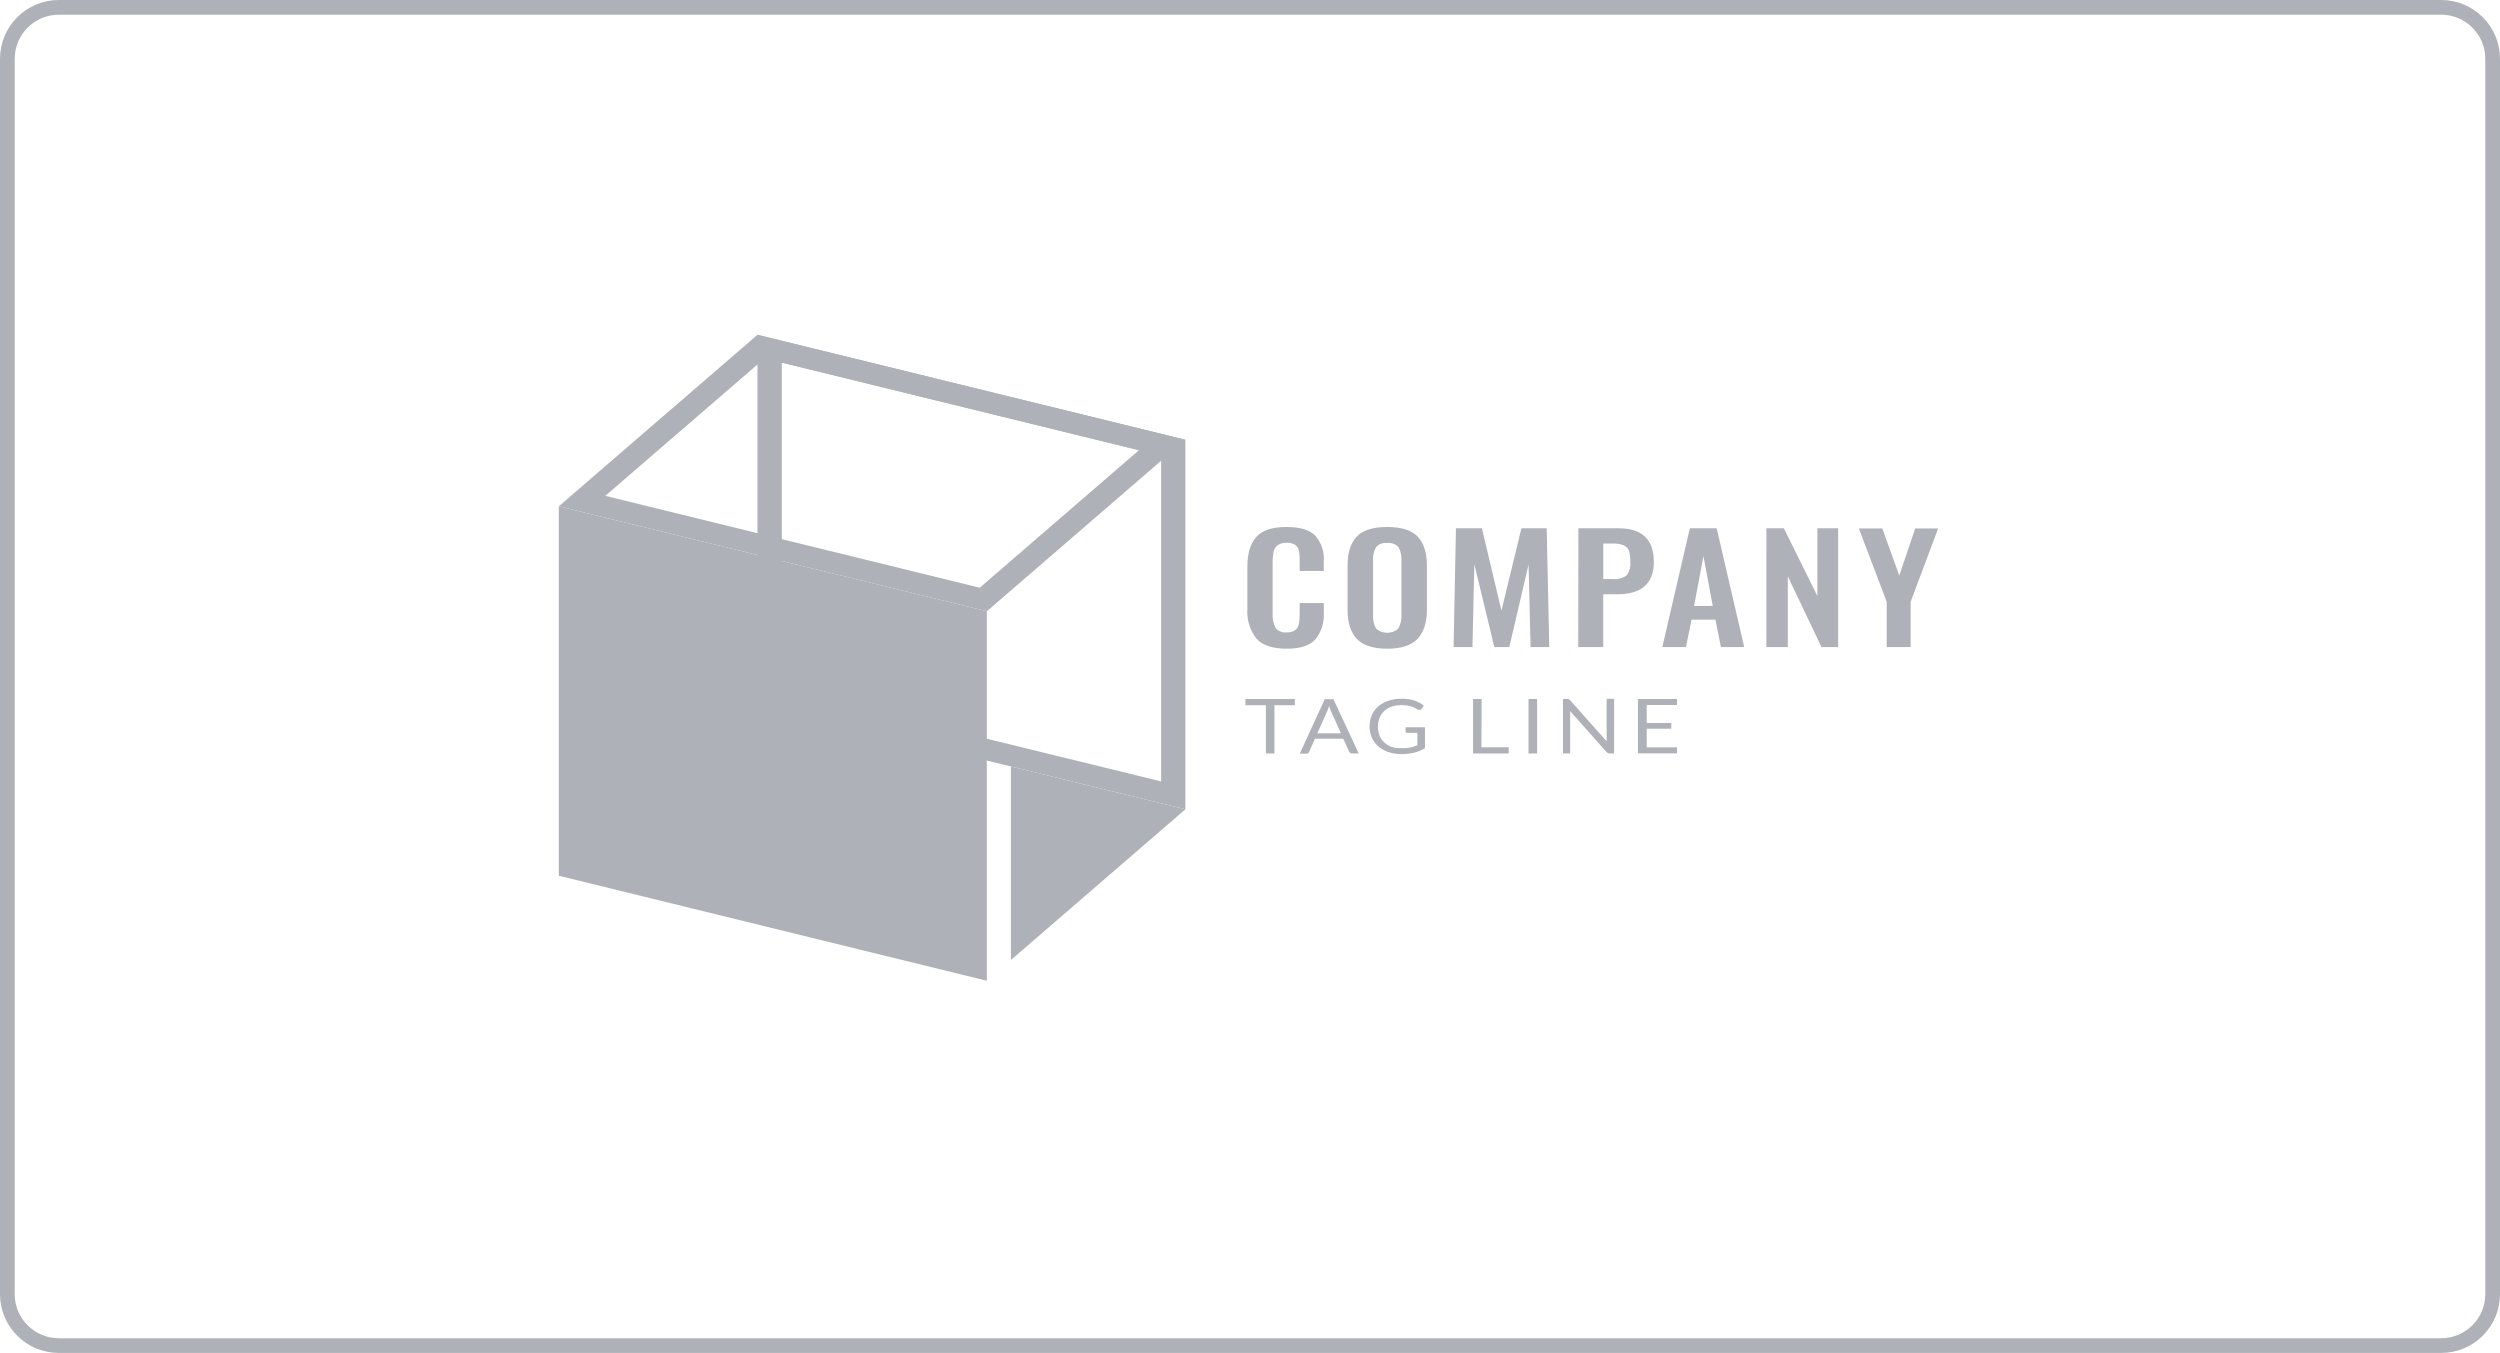
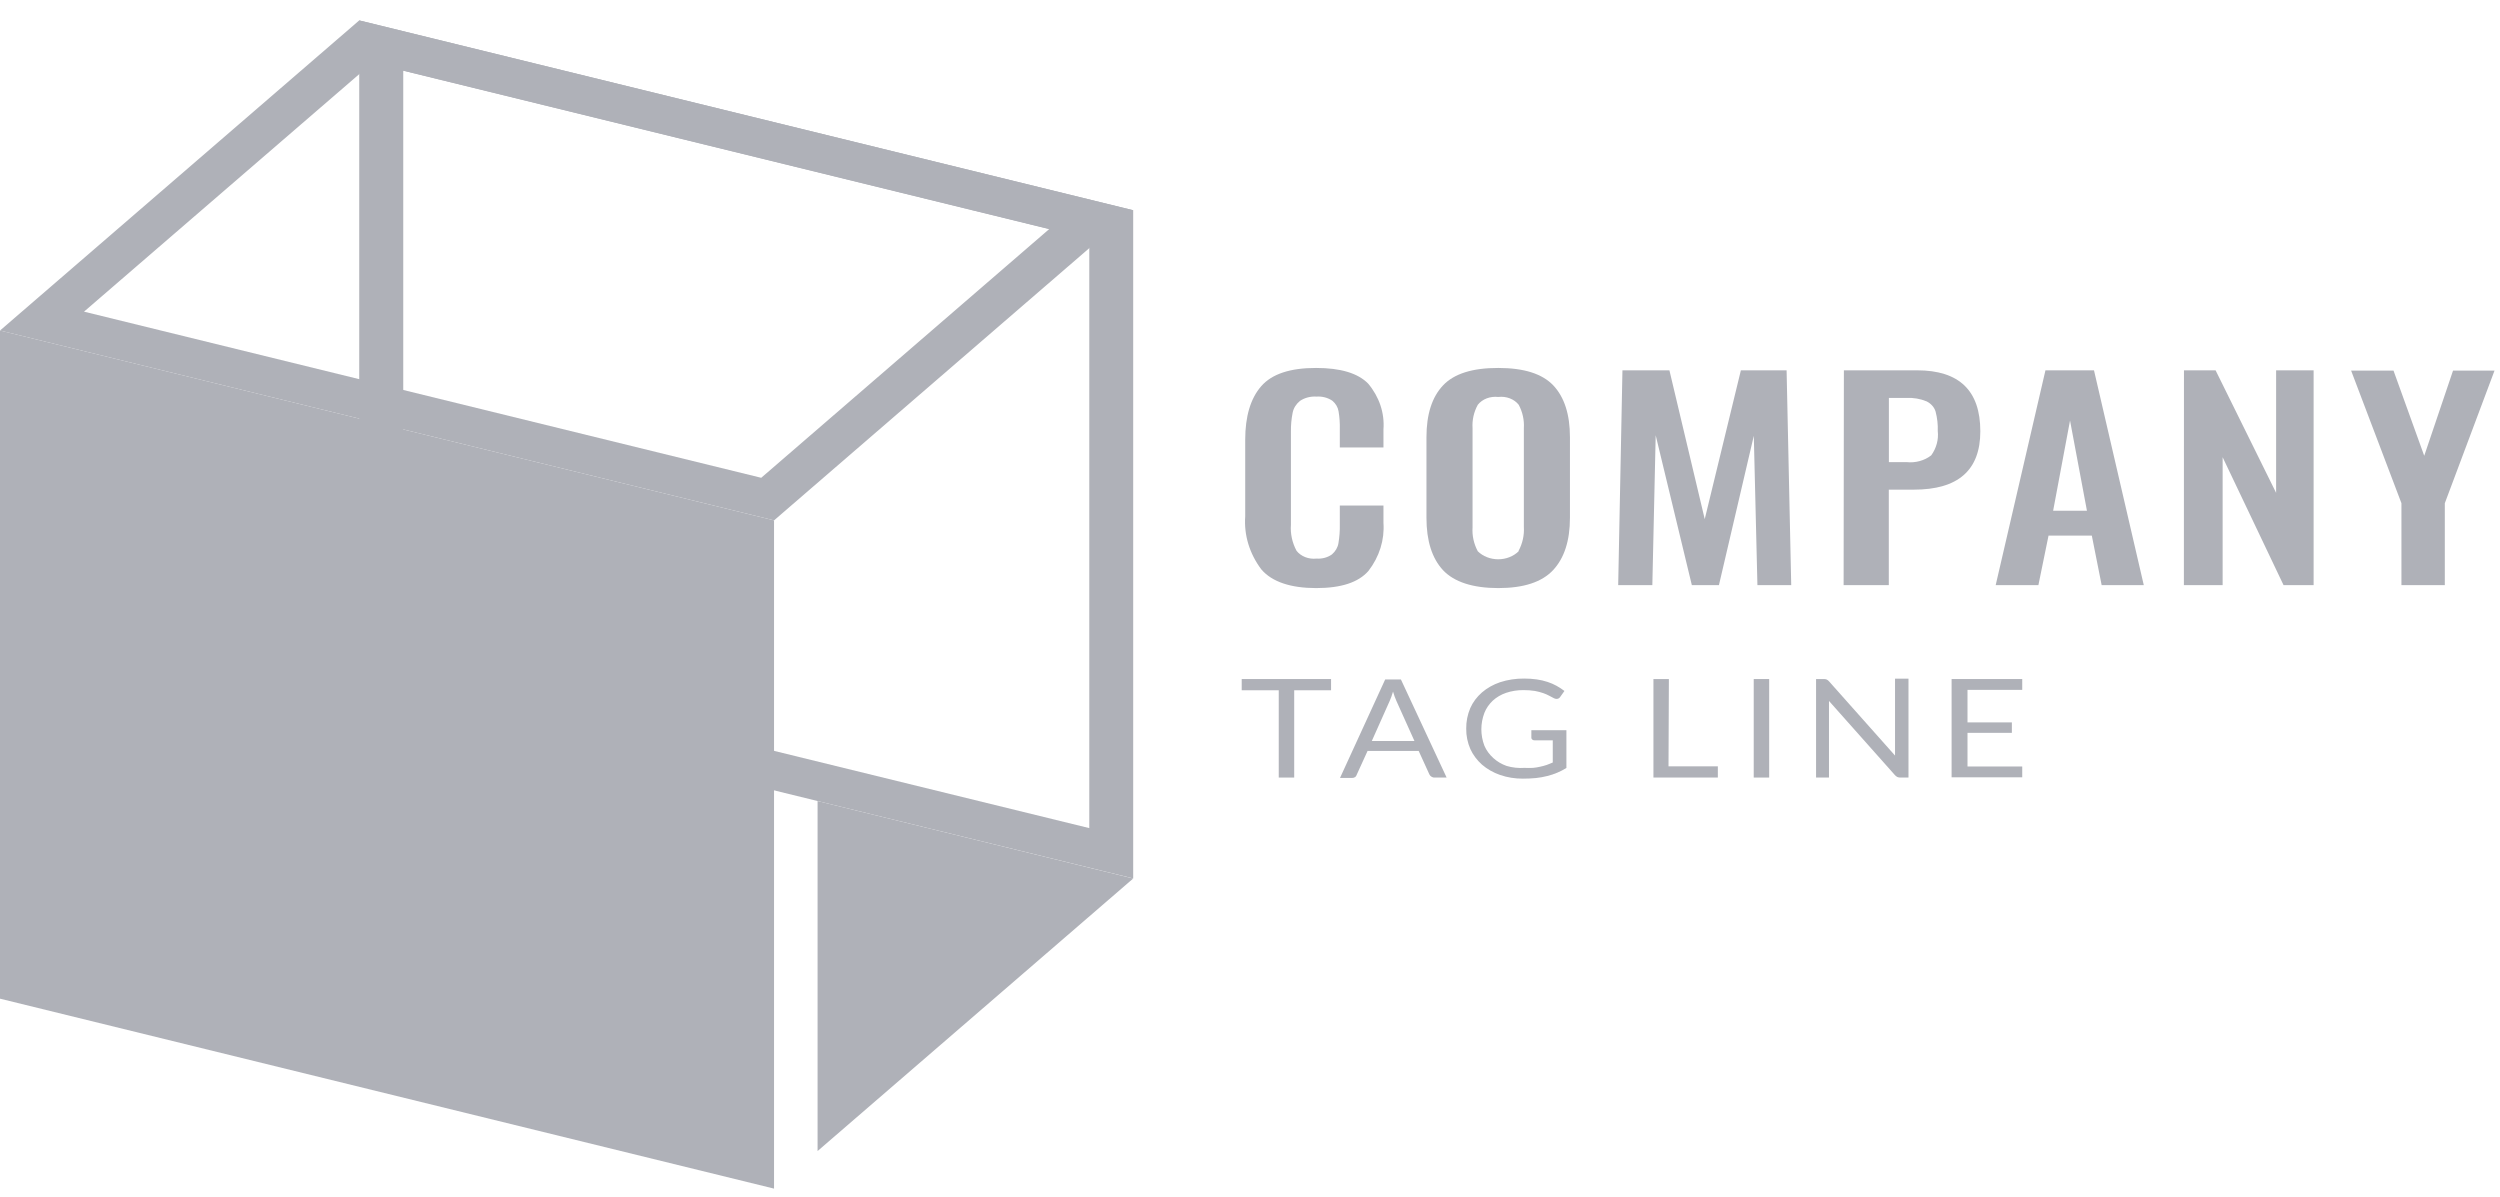
- <svg xmlns="http://www.w3.org/2000/svg" width="170" height="92" fill="none">
-   <rect x=".5" y=".5" width="169" height="91" rx="3.5" stroke="#AFB1B8" />
-   <path d="M85.425 43.408a2.947 2.947 0 0 1-.605-1.988v-2.884c0-.883.2-1.555.602-2.015.4-.46 1.089-.688 2.065-.686.917 0 1.569.196 1.954.587.42.499.624 1.109.577 1.724v.678h-1.64v-.686c.005-.225-.01-.45-.048-.672a.65.65 0 0 0-.235-.399.95.95 0 0 0-.594-.156 1.005 1.005 0 0 0-.625.165.768.768 0 0 0-.272.44 3.332 3.332 0 0 0-.065.712v3.5c-.026.337.047.675.21.982a.77.77 0 0 0 .328.238.9.9 0 0 0 .424.056.893.893 0 0 0 .58-.159.704.704 0 0 0 .245-.425c.039-.232.056-.467.051-.701v-.71h1.641v.648a2.64 2.64 0 0 1-.567 1.813c-.377.428-1.02.642-1.964.642s-1.658-.229-2.062-.704ZM92.257 43.438c-.415-.45-.622-1.103-.622-1.969v-3.032c0-.857.207-1.505.622-1.945.414-.44 1.107-.659 2.079-.657.965 0 1.654.22 2.069.657.414.44.625 1.088.625 1.945v3.032c0 .857-.21 1.514-.632 1.966-.421.451-1.107.677-2.062.677-.955 0-1.661-.229-2.08-.674Zm2.843-.728c.149-.28.216-.589.197-.897v-3.714a1.65 1.65 0 0 0-.193-.88.776.776 0 0 0-.335-.241.907.907 0 0 0-.433-.052.918.918 0 0 0-.434.052.786.786 0 0 0-.337.241c-.15.275-.217.578-.197.88v3.731c-.02.309.047.617.197.898.095.094.213.17.346.222a1.158 1.158 0 0 0 .843 0c.133-.052.25-.128.346-.222v-.018ZM99.004 35.924h1.766l1.328 5.595 1.359-5.595h1.719L105.35 44h-1.271l-.136-5.613L102.632 44h-1.019l-1.359-5.633-.126 5.633h-1.284l.16-8.076ZM107.33 35.924h2.752c1.585 0 2.378.764 2.378 2.293 0 1.464-.835 2.196-2.504 2.194h-.937V44h-1.699l.01-8.077Zm2.351 3.451c.168.019.338.005.5-.039.161-.044.309-.117.434-.216.195-.273.281-.593.245-.912a2.526 2.526 0 0 0-.082-.733.582.582 0 0 0-.125-.222.7.7 0 0 0-.214-.162 1.762 1.762 0 0 0-.758-.13h-.659v2.414h.659ZM114.909 35.924h1.825L118.606 44h-1.584l-.37-1.862h-1.627L114.644 44h-1.606l1.871-8.076Zm1.56 5.279-.636-3.39-.635 3.39h1.271ZM120.117 35.924h1.189l2.276 4.607v-4.607h1.41V44h-1.131l-2.29-4.81V44h-1.457l.003-8.076ZM128.294 40.92l-1.892-4.985h1.594l1.155 3.203 1.083-3.203h1.56l-1.869 4.986V44h-1.631v-3.08ZM88.048 47.532v.422h-1.386v3.282h-.581v-3.282h-1.393v-.422h3.36ZM92.393 51.236h-.449a.2.2 0 0 1-.126-.035.194.194 0 0 1-.074-.085l-.401-.88H89.42l-.4.88a.243.243 0 0 1-.062.1.208.208 0 0 1-.126.035h-.448l1.698-3.704h.592l1.719 3.69Zm-2.813-1.375h1.603l-.68-1.508a2.699 2.699 0 0 1-.125-.349c-.024.07-.044.138-.064.197l-.062.155-.672 1.505ZM95.321 50.872c.106.005.213.005.32 0 .091-.008.182-.023.271-.044.083-.017.165-.04.245-.067.075-.027.15-.059.227-.091v-.833h-.679a.137.137 0 0 1-.092-.03.086.086 0 0 1-.026-.03.074.074 0 0 1-.008-.037v-.284h1.318v1.42a2.578 2.578 0 0 1-.716.301c-.14.036-.281.061-.425.077-.165.016-.33.023-.496.023a2.59 2.59 0 0 1-.856-.138 2.09 2.09 0 0 1-.68-.387 1.79 1.79 0 0 1-.438-.587 1.851 1.851 0 0 1-.156-.768 1.92 1.92 0 0 1 .153-.774c.097-.22.247-.42.438-.587.194-.167.425-.297.68-.384.29-.095.6-.142.91-.138.158 0 .316.01.472.032.138.02.274.051.404.094.12.038.233.088.34.147.104.057.203.122.296.193l-.163.229a.142.142 0 0 1-.055.05.17.17 0 0 1-.078.02.222.222 0 0 1-.105-.029 2.113 2.113 0 0 1-.167-.088 1.504 1.504 0 0 0-.227-.1 2.127 2.127 0 0 0-.313-.082 2.614 2.614 0 0 0-.431-.032 2.009 2.009 0 0 0-.656.103c-.189.065-.36.165-.5.293a1.29 1.29 0 0 0-.315.46 1.732 1.732 0 0 0 0 1.235c.074.175.19.333.34.467.139.127.308.227.495.293.217.064.445.089.673.073ZM100.736 50.814h1.855v.422h-2.422v-3.704h.581l-.014 3.282ZM104.521 51.236h-.581v-3.704h.581v3.704ZM106.681 47.55a.28.28 0 0 1 .089.067l2.483 2.792a.97.97 0 0 1 0-.132V47.517h.506v3.72h-.292a.277.277 0 0 1-.126-.021.322.322 0 0 1-.091-.07l-2.48-2.79v2.88h-.486v-3.704h.302c.033 0 .065.006.095.017ZM114.036 47.532v.407h-2.058v1.223h1.668v.393h-1.668v1.264h2.058v.408h-2.656v-3.695h2.656ZM53.162 24.655l25.795 6.324v22.158l-25.795-6.32V24.654Zm-1.655-1.888v25.126l29.1 7.136V29.905l-29.1-7.138Z" fill="#AFB1B8" />
-   <path d="M67.104 66.692 38 59.551V34.427l29.104 7.139v25.126Z" fill="#AFB1B8" />
-   <path d="m51.99 24.371 25.458 6.244-10.826 9.35-25.463-6.247 10.83-9.347Zm-.483-1.604L38 34.427l29.104 7.14 13.504-11.662-29.1-7.138ZM68.741 65.279l11.867-10.247-11.867-2.913v13.16Z" fill="#AFB1B8" />
+ <svg xmlns="http://www.w3.org/2000/svg" width="94" height="45" viewBox="0 0 94 45" fill="none">
+   <path d="M47.425 21.408C46.982 20.818 46.77 20.121 46.82 19.42V16.536C46.82 15.653 47.021 14.981 47.422 14.521C47.822 14.062 48.511 13.833 49.487 13.835C50.404 13.835 51.056 14.031 51.441 14.422C51.861 14.921 52.065 15.531 52.018 16.146V16.824H50.377V16.137C50.383 15.913 50.367 15.688 50.33 15.466C50.306 15.314 50.223 15.173 50.095 15.067C49.927 14.953 49.715 14.897 49.501 14.912C49.276 14.897 49.053 14.956 48.876 15.076C48.733 15.194 48.637 15.348 48.604 15.516C48.557 15.751 48.535 15.99 48.539 16.229V19.728C48.513 20.065 48.586 20.403 48.75 20.71C48.831 20.814 48.945 20.896 49.077 20.948C49.21 21 49.356 21.019 49.501 21.003C49.711 21.018 49.919 20.962 50.082 20.845C50.215 20.73 50.301 20.581 50.326 20.42C50.364 20.188 50.382 19.953 50.377 19.719V19.009H52.018V19.657C52.064 20.299 51.865 20.936 51.451 21.47C51.074 21.898 50.431 22.112 49.487 22.112C48.543 22.112 47.829 21.883 47.425 21.408Z" fill="#AFB1B8" />
+   <path d="M54.257 21.438C53.842 20.989 53.635 20.335 53.635 19.47V16.437C53.635 15.58 53.842 14.932 54.257 14.492C54.671 14.052 55.364 13.833 56.336 13.835C57.301 13.835 57.99 14.054 58.405 14.492C58.819 14.932 59.03 15.58 59.03 16.437V19.47C59.03 20.326 58.819 20.983 58.398 21.435C57.977 21.886 57.291 22.112 56.336 22.112C55.381 22.112 54.675 21.883 54.257 21.438ZM57.1 20.71C57.249 20.429 57.316 20.121 57.297 19.813V16.099C57.316 15.797 57.25 15.495 57.104 15.22C57.02 15.113 56.904 15.03 56.769 14.978C56.633 14.926 56.483 14.908 56.336 14.926C56.188 14.909 56.038 14.927 55.902 14.978C55.766 15.03 55.649 15.114 55.565 15.22C55.415 15.494 55.348 15.796 55.368 16.099V19.83C55.347 20.139 55.415 20.447 55.565 20.728C55.66 20.822 55.779 20.898 55.911 20.95C56.043 21.002 56.187 21.029 56.333 21.029C56.478 21.029 56.622 21.002 56.754 20.95C56.887 20.898 57.005 20.822 57.1 20.728V20.71Z" fill="#AFB1B8" />
+   <path d="M61.004 13.924H62.77L64.098 19.519L65.457 13.924H67.176L67.35 22H66.079L65.943 16.387L64.632 22H63.613L62.254 16.366L62.128 22H60.844L61.004 13.924Z" fill="#AFB1B8" />
+   <path d="M69.33 13.924H72.082C73.667 13.924 74.46 14.688 74.46 16.217C74.46 17.681 73.625 18.413 71.956 18.411H71.019V22H69.32L69.33 13.924ZM71.681 17.375C71.849 17.394 72.019 17.381 72.181 17.336C72.342 17.292 72.49 17.219 72.615 17.12C72.81 16.848 72.896 16.527 72.86 16.208C72.869 15.962 72.841 15.715 72.778 15.475C72.754 15.395 72.712 15.319 72.653 15.253C72.595 15.187 72.522 15.132 72.439 15.091C72.203 14.993 71.942 14.949 71.681 14.962H71.022V17.375H71.681Z" fill="#AFB1B8" />
+   <path d="M76.909 13.924H78.734L80.606 22H79.022L78.652 20.138H77.025L76.644 22H75.038L76.909 13.924ZM78.469 19.203L77.833 15.812L77.198 19.203H78.469Z" fill="#AFB1B8" />
+   <path d="M82.117 13.924H83.306L85.582 18.531V13.924H86.992V22H85.861L83.571 17.191V22H82.114L82.117 13.924Z" fill="#AFB1B8" />
+   <path d="M90.294 18.921L88.402 13.935H89.996L91.151 17.138L92.234 13.935H93.794L91.925 18.921V22H90.294V18.921Z" fill="#AFB1B8" />
+   <path d="M50.048 25.532V25.954H48.662V29.236H48.081V25.954H46.688V25.532H50.048Z" fill="#AFB1B8" />
+   <path d="M54.393 29.236H53.944C53.899 29.239 53.854 29.226 53.819 29.201C53.785 29.18 53.759 29.15 53.744 29.116L53.343 28.236H51.42L51.019 29.116C51.008 29.153 50.987 29.187 50.958 29.216C50.922 29.24 50.878 29.253 50.832 29.251H50.384L52.083 25.547H52.674L54.393 29.236ZM51.58 27.861H53.183L52.504 26.353C52.454 26.239 52.412 26.123 52.378 26.004C52.354 26.075 52.334 26.142 52.314 26.201L52.252 26.356L51.58 27.861Z" fill="#AFB1B8" />
+   <path d="M57.321 28.872C57.428 28.877 57.534 28.877 57.64 28.872C57.732 28.864 57.823 28.849 57.912 28.828C57.995 28.811 58.077 28.788 58.157 28.761C58.232 28.735 58.306 28.702 58.384 28.67V27.837H57.705C57.688 27.838 57.671 27.836 57.656 27.831C57.64 27.826 57.625 27.818 57.613 27.808C57.602 27.799 57.593 27.789 57.587 27.777C57.581 27.765 57.579 27.753 57.579 27.74V27.456H58.897V28.875C58.79 28.942 58.676 29.001 58.558 29.051C58.437 29.103 58.31 29.145 58.181 29.177C58.042 29.213 57.9 29.238 57.756 29.254C57.591 29.27 57.426 29.277 57.26 29.277C56.967 29.279 56.676 29.233 56.404 29.139C56.15 29.051 55.918 28.919 55.724 28.752C55.535 28.583 55.386 28.384 55.286 28.166C55.179 27.92 55.126 27.659 55.13 27.397C55.126 27.133 55.178 26.871 55.283 26.623C55.38 26.403 55.53 26.203 55.721 26.036C55.915 25.869 56.146 25.739 56.401 25.652C56.691 25.557 57 25.511 57.311 25.514C57.469 25.514 57.627 25.524 57.783 25.546C57.921 25.566 58.057 25.597 58.187 25.64C58.306 25.678 58.42 25.728 58.527 25.787C58.631 25.845 58.73 25.909 58.823 25.98L58.66 26.209C58.647 26.23 58.628 26.247 58.605 26.26C58.581 26.272 58.554 26.279 58.527 26.279C58.489 26.278 58.453 26.268 58.422 26.25C58.371 26.227 58.316 26.197 58.255 26.162C58.183 26.123 58.107 26.09 58.028 26.062C57.926 26.027 57.822 26 57.715 25.98C57.573 25.958 57.428 25.947 57.284 25.948C57.06 25.946 56.837 25.981 56.628 26.051C56.439 26.116 56.269 26.216 56.129 26.344C55.988 26.477 55.88 26.634 55.813 26.805C55.661 27.206 55.661 27.638 55.813 28.039C55.887 28.213 56.003 28.372 56.153 28.506C56.292 28.633 56.461 28.733 56.648 28.799C56.864 28.863 57.093 28.888 57.321 28.872V28.872Z" fill="#AFB1B8" />
+   <path d="M62.736 28.814H64.591V29.236H62.169V25.532H62.75L62.736 28.814Z" fill="#AFB1B8" />
+   <path d="M66.521 29.236H65.94V25.532H66.521V29.236Z" fill="#AFB1B8" />
+   <path d="M68.681 25.549C68.716 25.566 68.746 25.589 68.77 25.617L71.253 28.409C71.25 28.365 71.25 28.321 71.253 28.277C71.253 28.236 71.253 28.195 71.253 28.157V25.517H71.759V29.236H71.467C71.424 29.239 71.38 29.232 71.341 29.216C71.306 29.197 71.275 29.173 71.25 29.145L68.77 26.356C68.77 26.4 68.77 26.441 68.77 26.482C68.77 26.523 68.77 26.561 68.77 26.596V29.236H68.284V25.532H68.586C68.619 25.532 68.651 25.538 68.681 25.549V25.549Z" fill="#AFB1B8" />
+   <path d="M76.036 25.532V25.939H73.978V27.162H75.646V27.555H73.978V28.82H76.036V29.227H73.38V25.532H76.036Z" fill="#AFB1B8" />
+   <path d="M15.162 2.656L40.957 8.979V31.137L15.162 24.816V2.656ZM13.507 0.767V25.893L42.608 33.029V7.905L13.507 0.767Z" fill="#AFB1B8" />
+   <path d="M29.104 44.692L0 37.55V12.427L29.104 19.566V44.692Z" fill="#AFB1B8" />
+   <path d="M13.99 2.371L39.448 8.615L28.622 17.965L3.159 11.718L13.99 2.371ZM13.507 0.767L0 12.428L29.104 19.566L42.608 7.905L13.507 0.767Z" fill="#AFB1B8" />
+   <path d="M30.741 43.279L42.608 33.032L30.741 30.119V43.279Z" fill="#AFB1B8" />
</svg>
